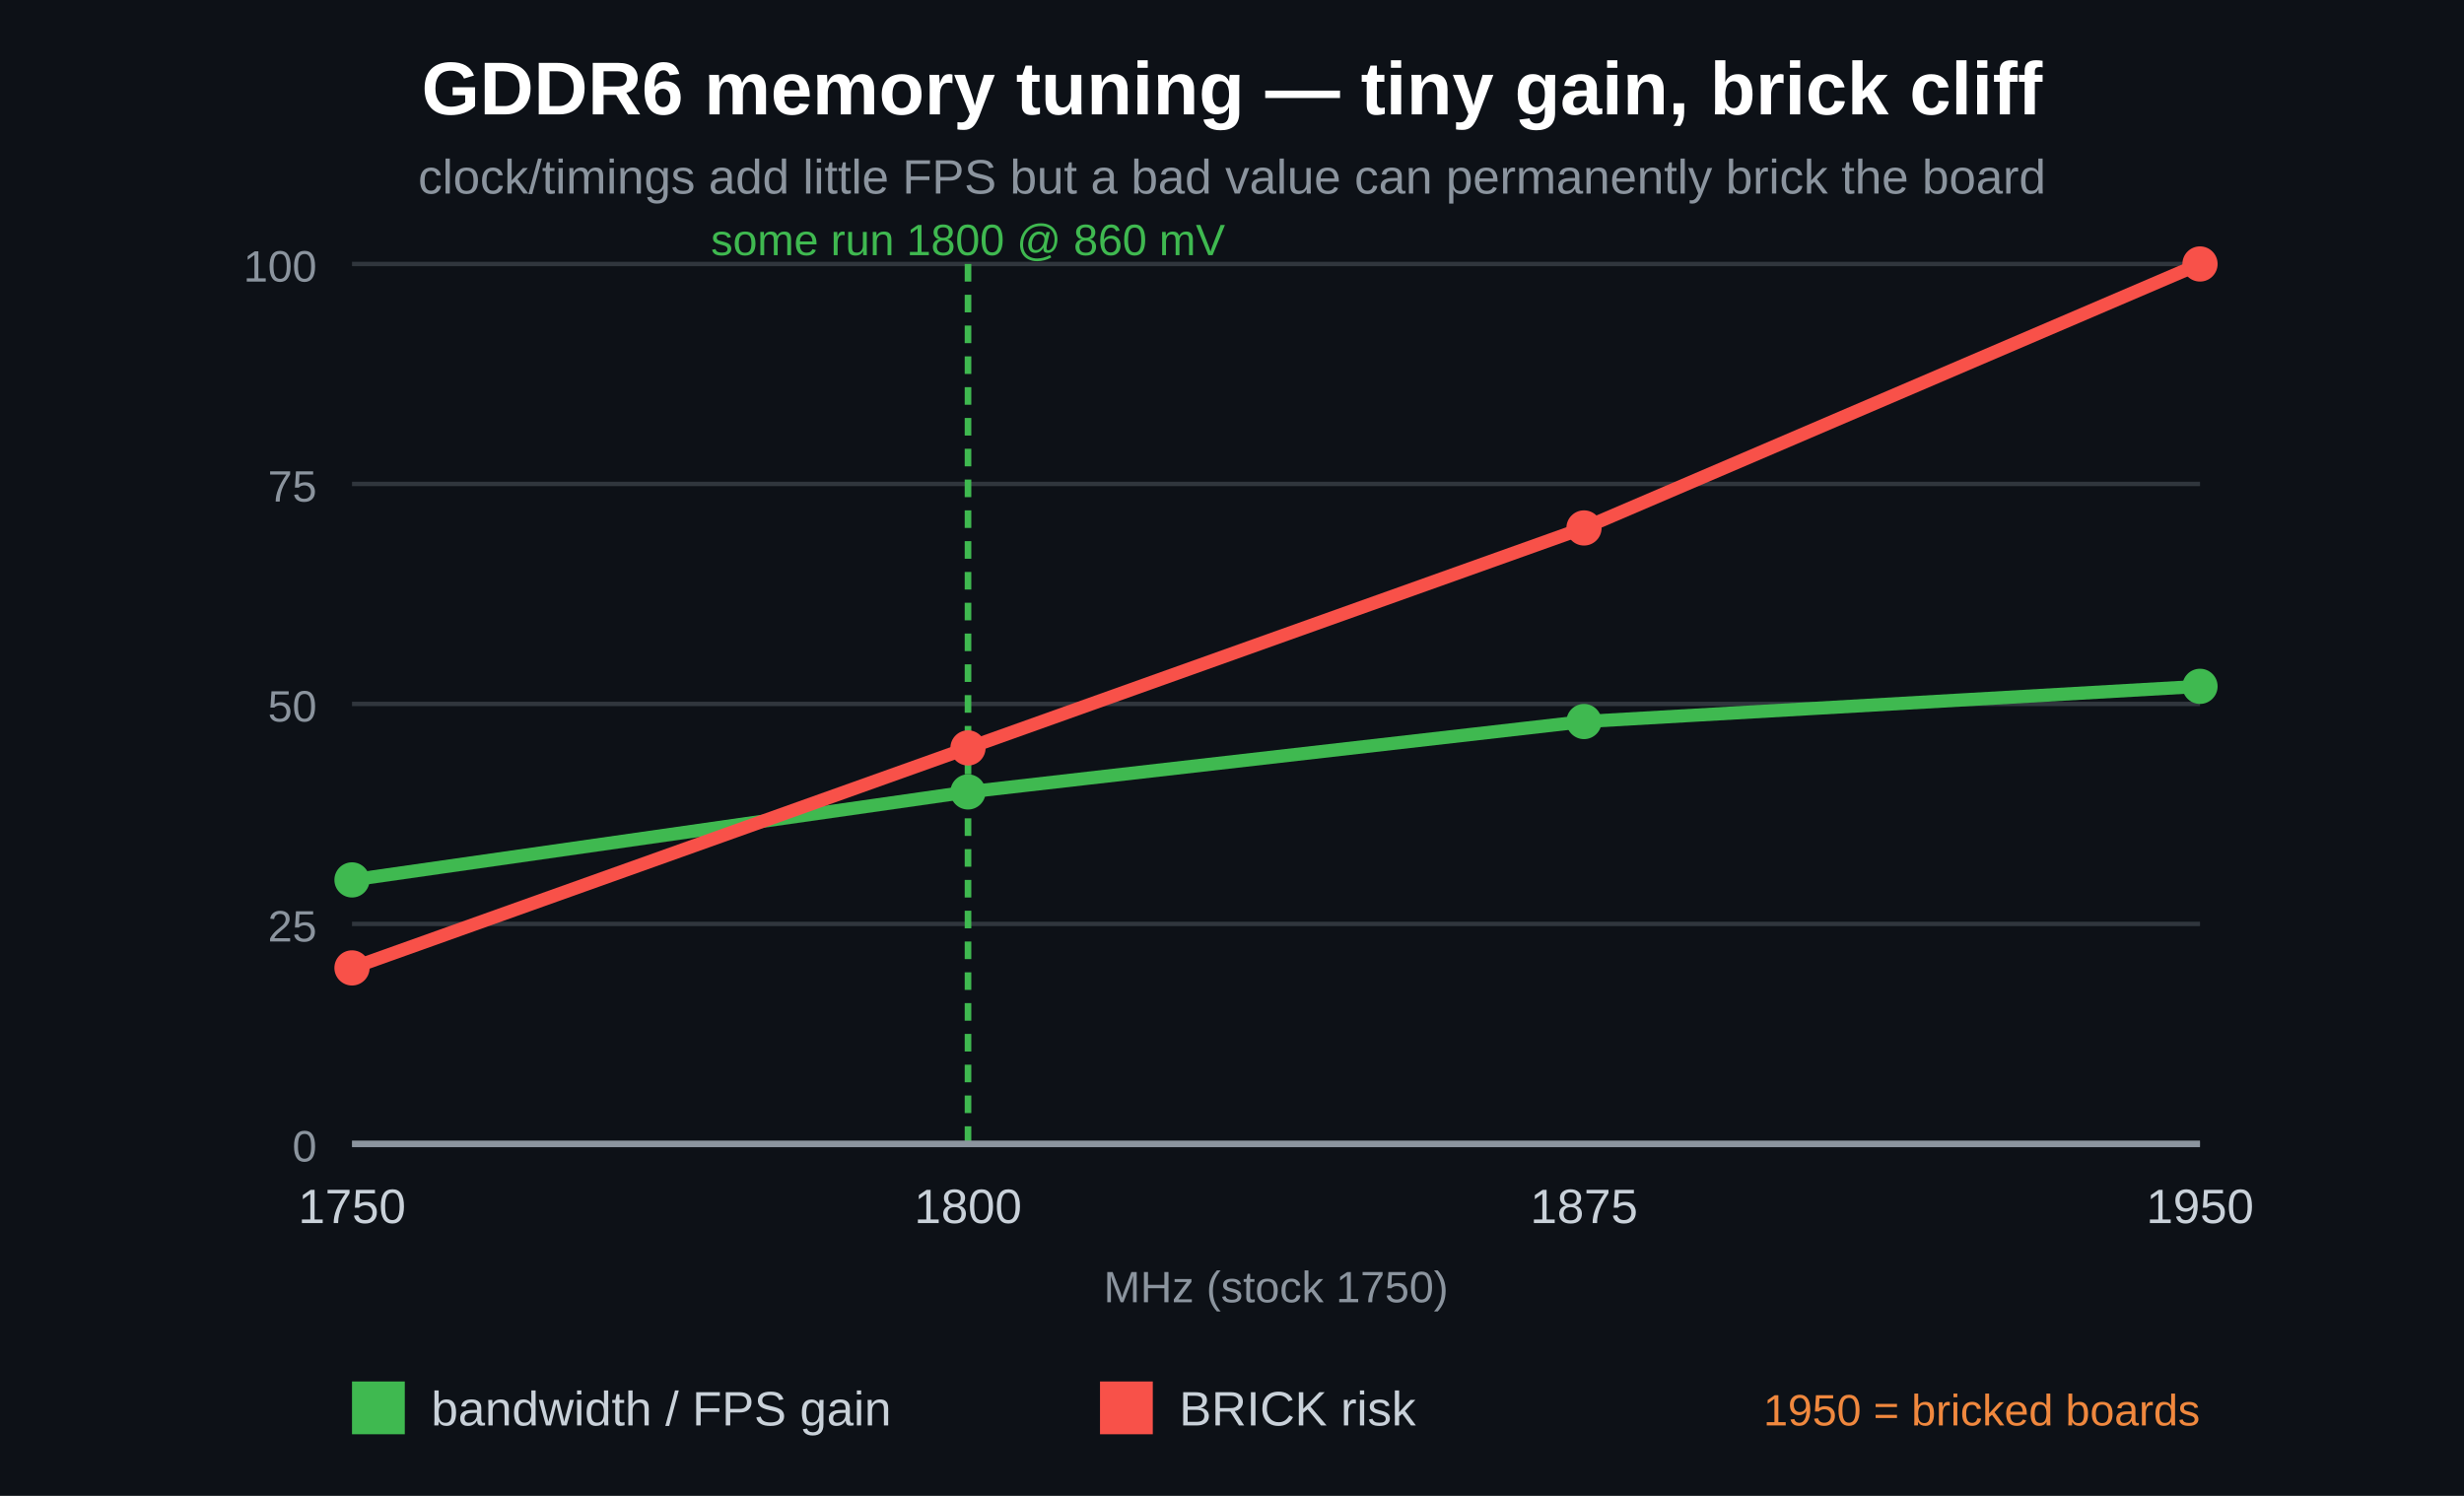
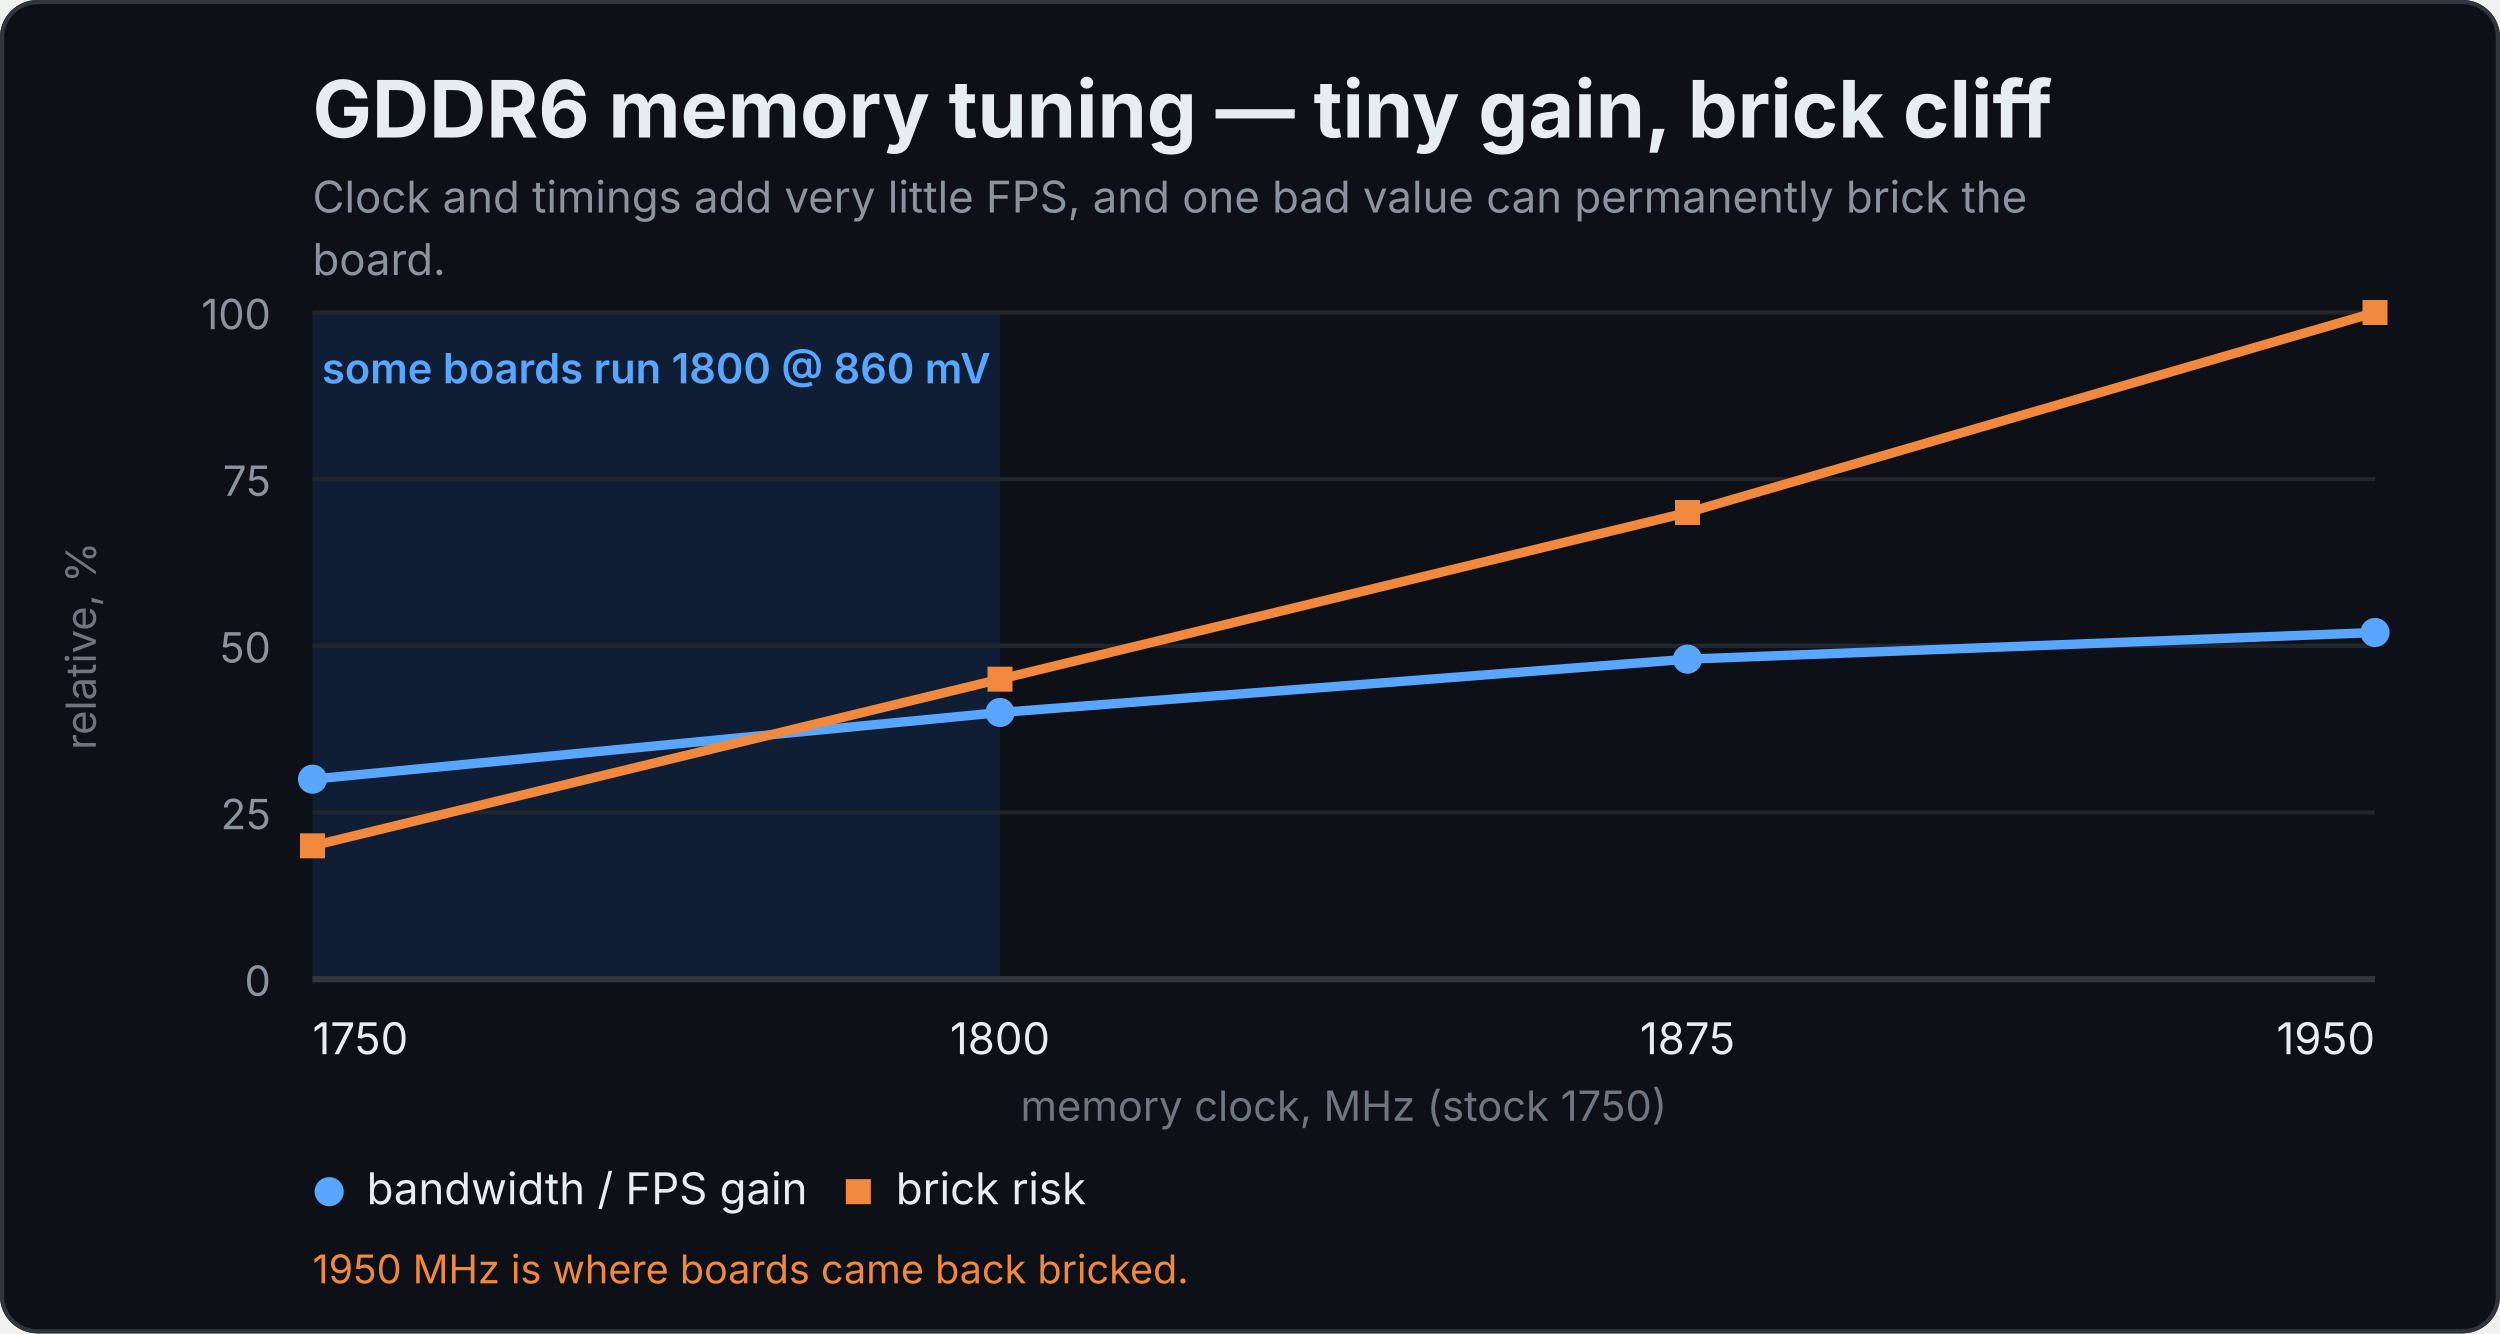
- <svg xmlns="http://www.w3.org/2000/svg" viewBox="0 0 560 340" font-family="Segoe UI,Arial,sans-serif">
-   <rect width="560" height="340" fill="#0d1117" />
-   <text x="280.0" y="26" fill="#fff" font-size="17" font-weight="700" text-anchor="middle">GDDR6 memory tuning — tiny gain, brick cliff</text>
-   <text x="280.0" y="44" fill="#8b949e" font-size="11" text-anchor="middle">clock/timings add little FPS but a bad value can permanently brick the board</text>
-   <line x1="80" y1="260.0" x2="500" y2="260.0" stroke="#30363d" stroke-width="1" />
-   <text x="72" y="264.0" fill="#8b949e" font-size="10" text-anchor="end">0</text>
-   <line x1="80" y1="210.0" x2="500" y2="210.0" stroke="#30363d" stroke-width="1" />
-   <text x="72" y="214.0" fill="#8b949e" font-size="10" text-anchor="end">25</text>
-   <line x1="80" y1="160.0" x2="500" y2="160.0" stroke="#30363d" stroke-width="1" />
-   <text x="72" y="164.0" fill="#8b949e" font-size="10" text-anchor="end">50</text>
-   <line x1="80" y1="110.0" x2="500" y2="110.0" stroke="#30363d" stroke-width="1" />
-   <text x="72" y="114.0" fill="#8b949e" font-size="10" text-anchor="end">75</text>
-   <line x1="80" y1="60.0" x2="500" y2="60.0" stroke="#30363d" stroke-width="1" />
-   <text x="72" y="64.0" fill="#8b949e" font-size="10" text-anchor="end">100</text>
-   <line x1="220.0" y1="60" x2="220.0" y2="260" stroke="#3fb950" stroke-width="1.5" stroke-dasharray="4 3" />
-   <line x1="80" y1="260" x2="500" y2="260" stroke="#8b949e" stroke-width="1.5" />
-   <text x="80.0" y="278.0" fill="#c9d1d9" font-size="11" text-anchor="middle">1750</text>
-   <text x="220.0" y="278.0" fill="#c9d1d9" font-size="11" text-anchor="middle">1800</text>
-   <text x="360.0" y="278.0" fill="#c9d1d9" font-size="11" text-anchor="middle">1875</text>
-   <text x="500.0" y="278.0" fill="#c9d1d9" font-size="11" text-anchor="middle">1950</text>
-   <text x="290.0" y="296.0" fill="#8b949e" font-size="10" text-anchor="middle">MHz (stock 1750)</text>
-   <polyline points="80.0,200.0 220.0,180.0 360.0,164.0 500.0,156.0" fill="none" stroke="#3fb950" stroke-width="3" />
-   <circle cx="80.0" cy="200.0" r="4" fill="#3fb950" />
-   <circle cx="220.0" cy="180.0" r="4" fill="#3fb950" />
-   <circle cx="360.0" cy="164.0" r="4" fill="#3fb950" />
-   <circle cx="500.0" cy="156.0" r="4" fill="#3fb950" />
-   <polyline points="80.0,220.0 220.0,170.0 360.0,120.0 500.0,60.0" fill="none" stroke="#f85149" stroke-width="3" />
-   <circle cx="80.0" cy="220.0" r="4" fill="#f85149" />
-   <circle cx="220.0" cy="170.0" r="4" fill="#f85149" />
-   <circle cx="360.0" cy="120.0" r="4" fill="#f85149" />
-   <circle cx="500.0" cy="60.0" r="4" fill="#f85149" />
-   <rect x="80" y="314" width="12" height="12" fill="#3fb950" />
-   <text x="98" y="324" fill="#c9d1d9" font-size="11">bandwidth / FPS gain</text>
-   <rect x="250" y="314" width="12" height="12" fill="#f85149" />
-   <text x="268" y="324" fill="#c9d1d9" font-size="11">BRICK risk</text>
-   <text x="220.0" y="58.0" fill="#3fb950" font-size="10" text-anchor="middle">some run 1800 @ 860 mV</text>
-   <text x="500" y="324" fill="#f0883e" font-size="10" text-anchor="end">1950 = bricked boards</text>
+ <svg xmlns="http://www.w3.org/2000/svg" width="1200" height="640" viewBox="0 0 1200 640" role="img" aria-labelledby="t-memory-tradeoff d-memory-tradeoff" font-family="-apple-system, BlinkMacSystemFont, Segoe UI, sans-serif">
+   <rect width="1200" height="640" rx="18" fill="#0d1117" />
+   <rect x="1" y="1" width="1198" height="638" rx="17" fill="none" stroke="#30363d" stroke-width="2" />
+   <text x="150" y="66" font-size="38" font-weight="700" fill="#e6edf3">GDDR6 memory tuning — tiny gain, brick cliff</text>
+   <text x="150" y="102" font-size="21" fill="#8b949e">Clock and timings add very little FPS, and one bad value can permanently brick the</text>
+   <text x="150" y="132" font-size="21" fill="#8b949e">board.</text>
+   <rect x="150" y="150" width="330" height="320" fill="#1f6feb" opacity="0.14" />
+   <text x="315" y="184" text-anchor="middle" font-size="20" font-weight="600" fill="#58a6ff">some boards run 1800 @ 860 mV</text>
+   <line x1="150" y1="470" x2="1140" y2="470" stroke="#21262d" stroke-width="2" />
+   <text x="130" y="478" text-anchor="end" font-size="20" fill="#8b949e">0</text>
+   <line x1="150" y1="390" x2="1140" y2="390" stroke="#21262d" stroke-width="2" />
+   <text x="130" y="398" text-anchor="end" font-size="20" fill="#8b949e">25</text>
+   <line x1="150" y1="310" x2="1140" y2="310" stroke="#21262d" stroke-width="2" />
+   <text x="130" y="318" text-anchor="end" font-size="20" fill="#8b949e">50</text>
+   <line x1="150" y1="230" x2="1140" y2="230" stroke="#21262d" stroke-width="2" />
+   <text x="130" y="238" text-anchor="end" font-size="20" fill="#8b949e">75</text>
+   <line x1="150" y1="150" x2="1140" y2="150" stroke="#21262d" stroke-width="2" />
+   <text x="130" y="158" text-anchor="end" font-size="20" fill="#8b949e">100</text>
+   <text transform="translate(46 310) rotate(-90)" text-anchor="middle" font-size="20" fill="#6e7681">relative, %</text>
+   <polyline points="150,374 480,342 810,316.4 1140,303.6" fill="none" stroke="#58a6ff" stroke-width="4.5" stroke-linejoin="round" stroke-linecap="round" />
+   <circle cx="150" cy="374" r="7" fill="#58a6ff" />
+   <circle cx="480" cy="342" r="7" fill="#58a6ff" />
+   <circle cx="810" cy="316.4" r="7" fill="#58a6ff" />
+   <circle cx="1140" cy="303.6" r="7" fill="#58a6ff" />
+   <polyline points="150,406 480,326 810,246 1140,150" fill="none" stroke="#f0883e" stroke-width="4.5" stroke-linejoin="round" stroke-linecap="round" />
+   <rect x="144" y="400" width="12" height="12" fill="#f0883e" />
+   <rect x="474" y="320" width="12" height="12" fill="#f0883e" />
+   <rect x="804" y="240" width="12" height="12" fill="#f0883e" />
+   <rect x="1134" y="144" width="12" height="12" fill="#f0883e" />
+   <line x1="150" y1="470" x2="1140" y2="470" stroke="#30363d" stroke-width="3" />
+   <text x="150" y="506" text-anchor="start" font-size="21" fill="#e6edf3">1750</text>
+   <text x="480" y="506" text-anchor="middle" font-size="21" fill="#e6edf3">1800</text>
+   <text x="810" y="506" text-anchor="middle" font-size="21" fill="#e6edf3">1875</text>
+   <text x="1140" y="506" text-anchor="end" font-size="21" fill="#e6edf3">1950</text>
+   <text x="645" y="538" text-anchor="middle" font-size="20" fill="#6e7681">memory clock, MHz (stock 1750)</text>
+   <circle cx="158" cy="572" r="7" fill="#58a6ff" />
+   <text x="176" y="578" font-size="21" fill="#e6edf3">bandwidth / FPS gain</text>
+   <rect x="406" y="566" width="12" height="12" fill="#f0883e" />
+   <text x="430" y="578" font-size="21" fill="#e6edf3">brick risk</text>
+   <text x="150" y="616" font-size="19" fill="#f0883e">1950 MHz is where boards came back bricked.</text>
</svg>
